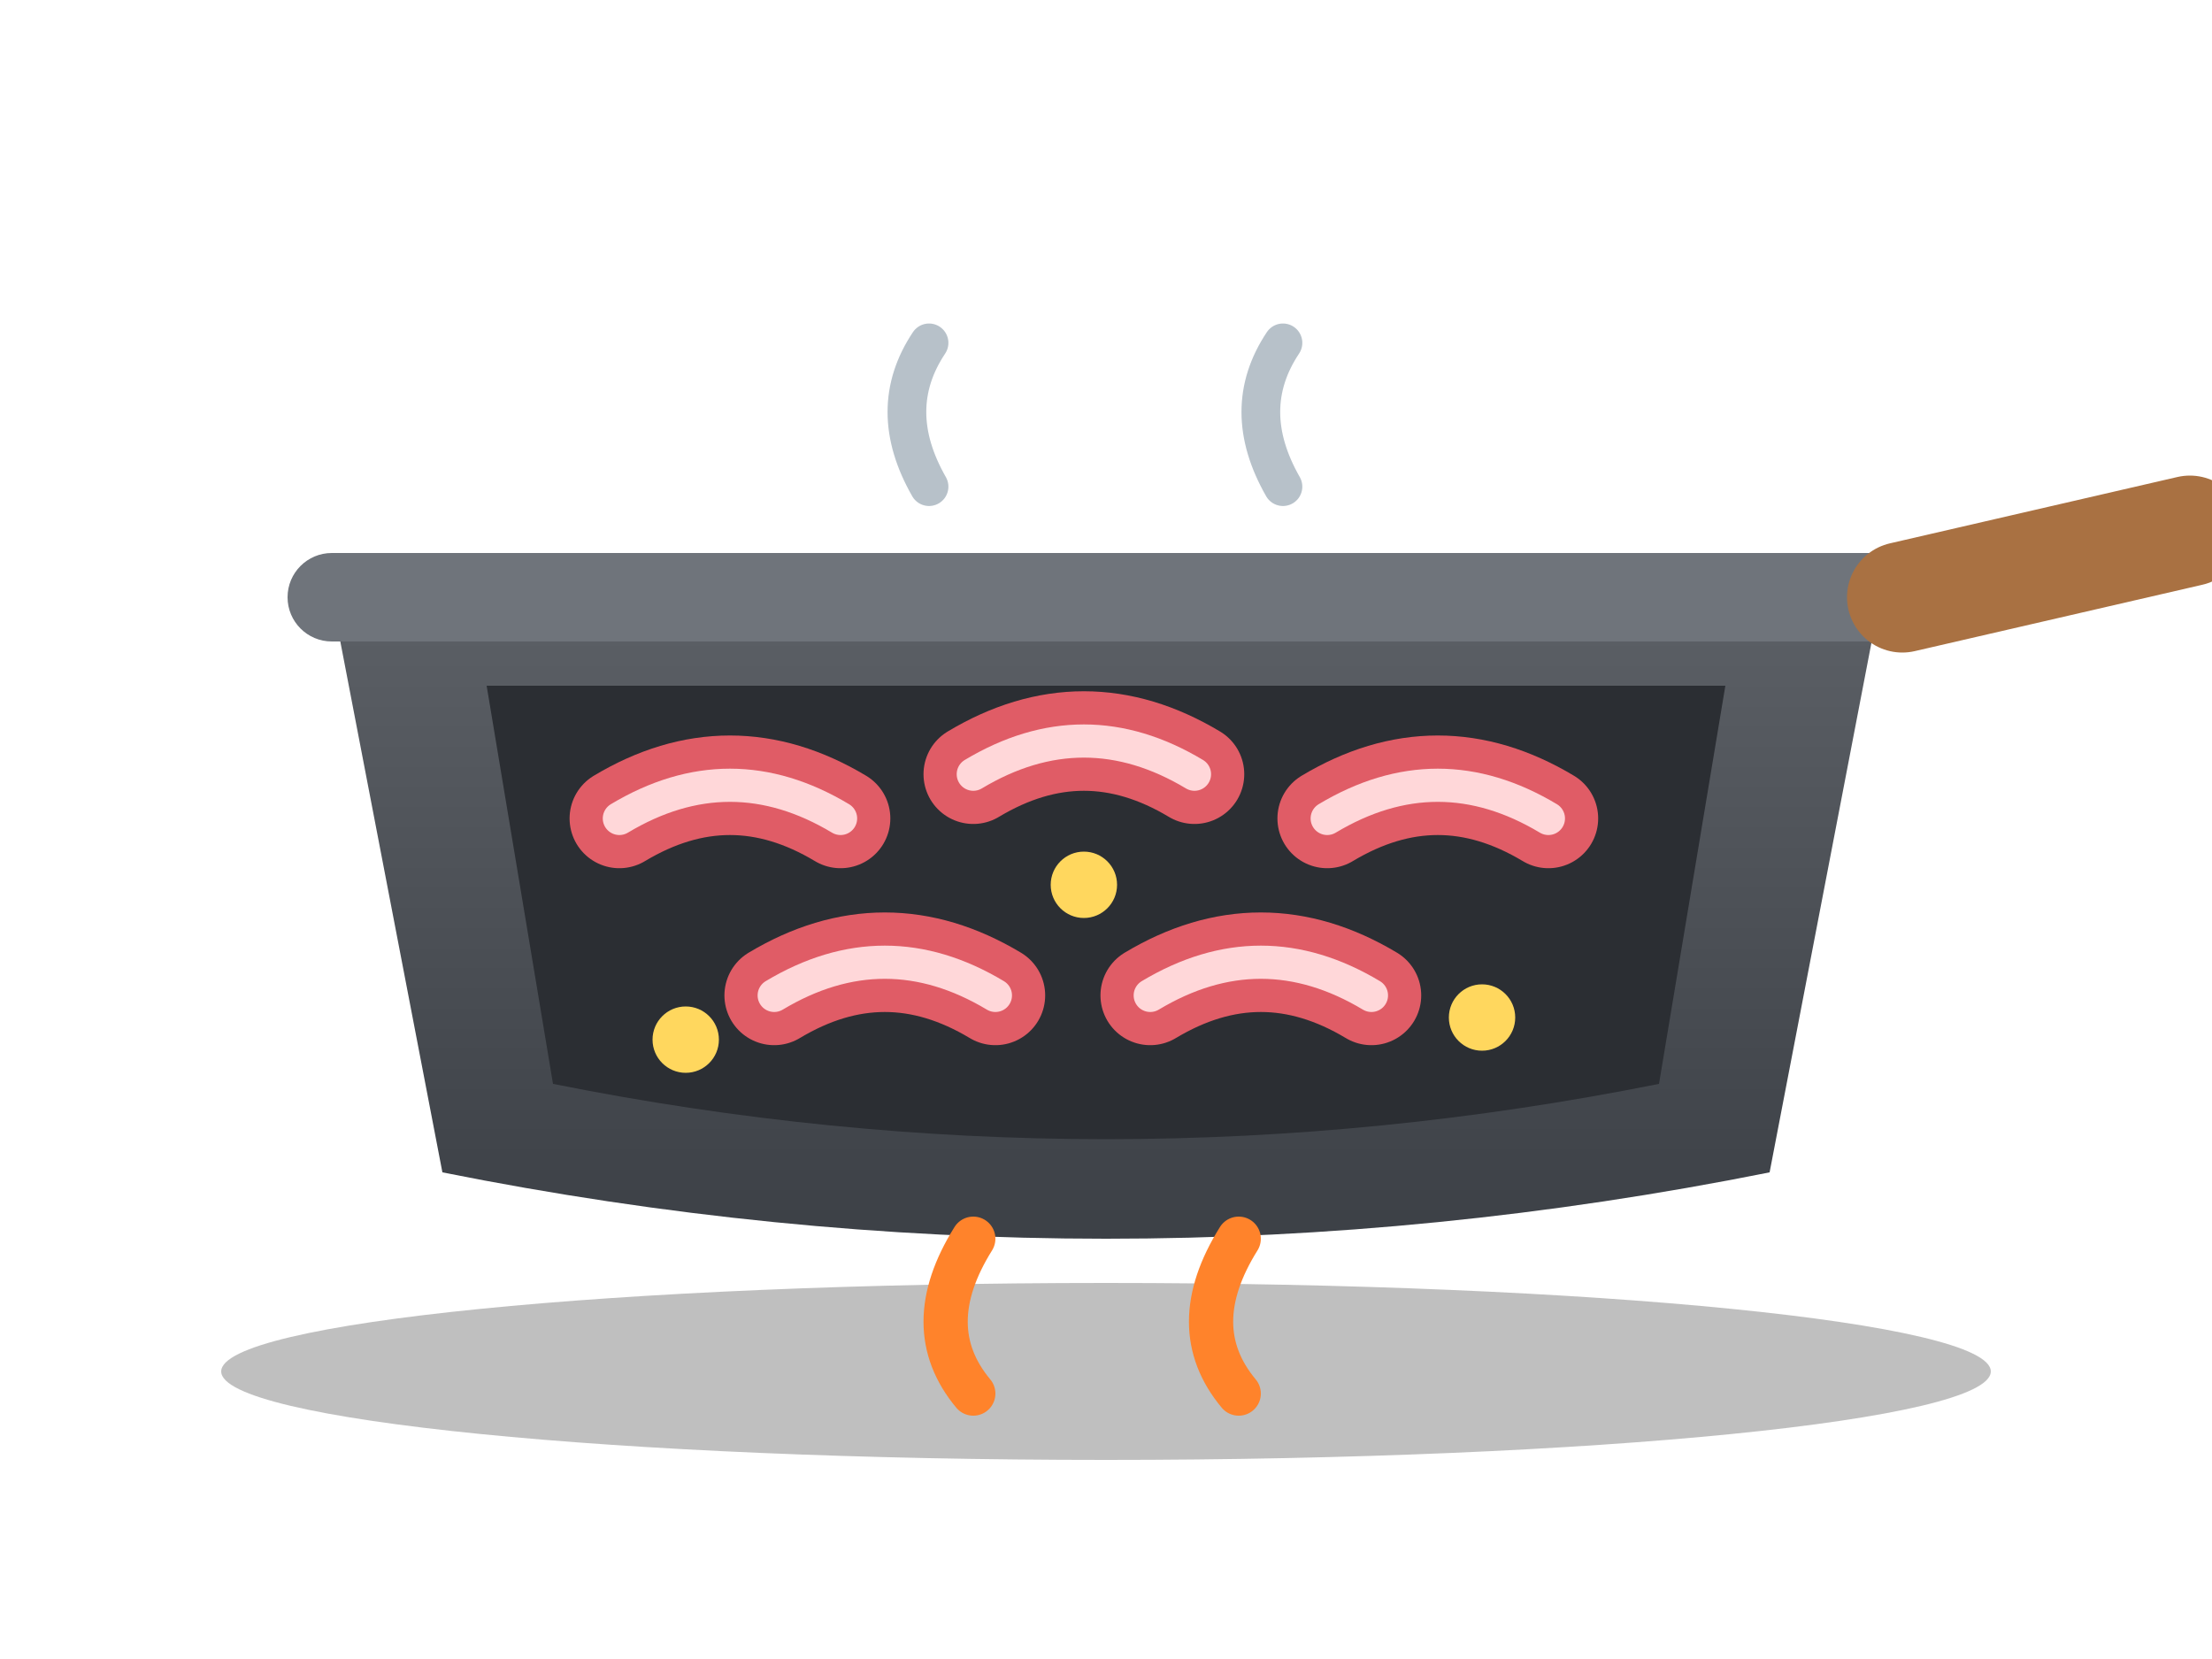
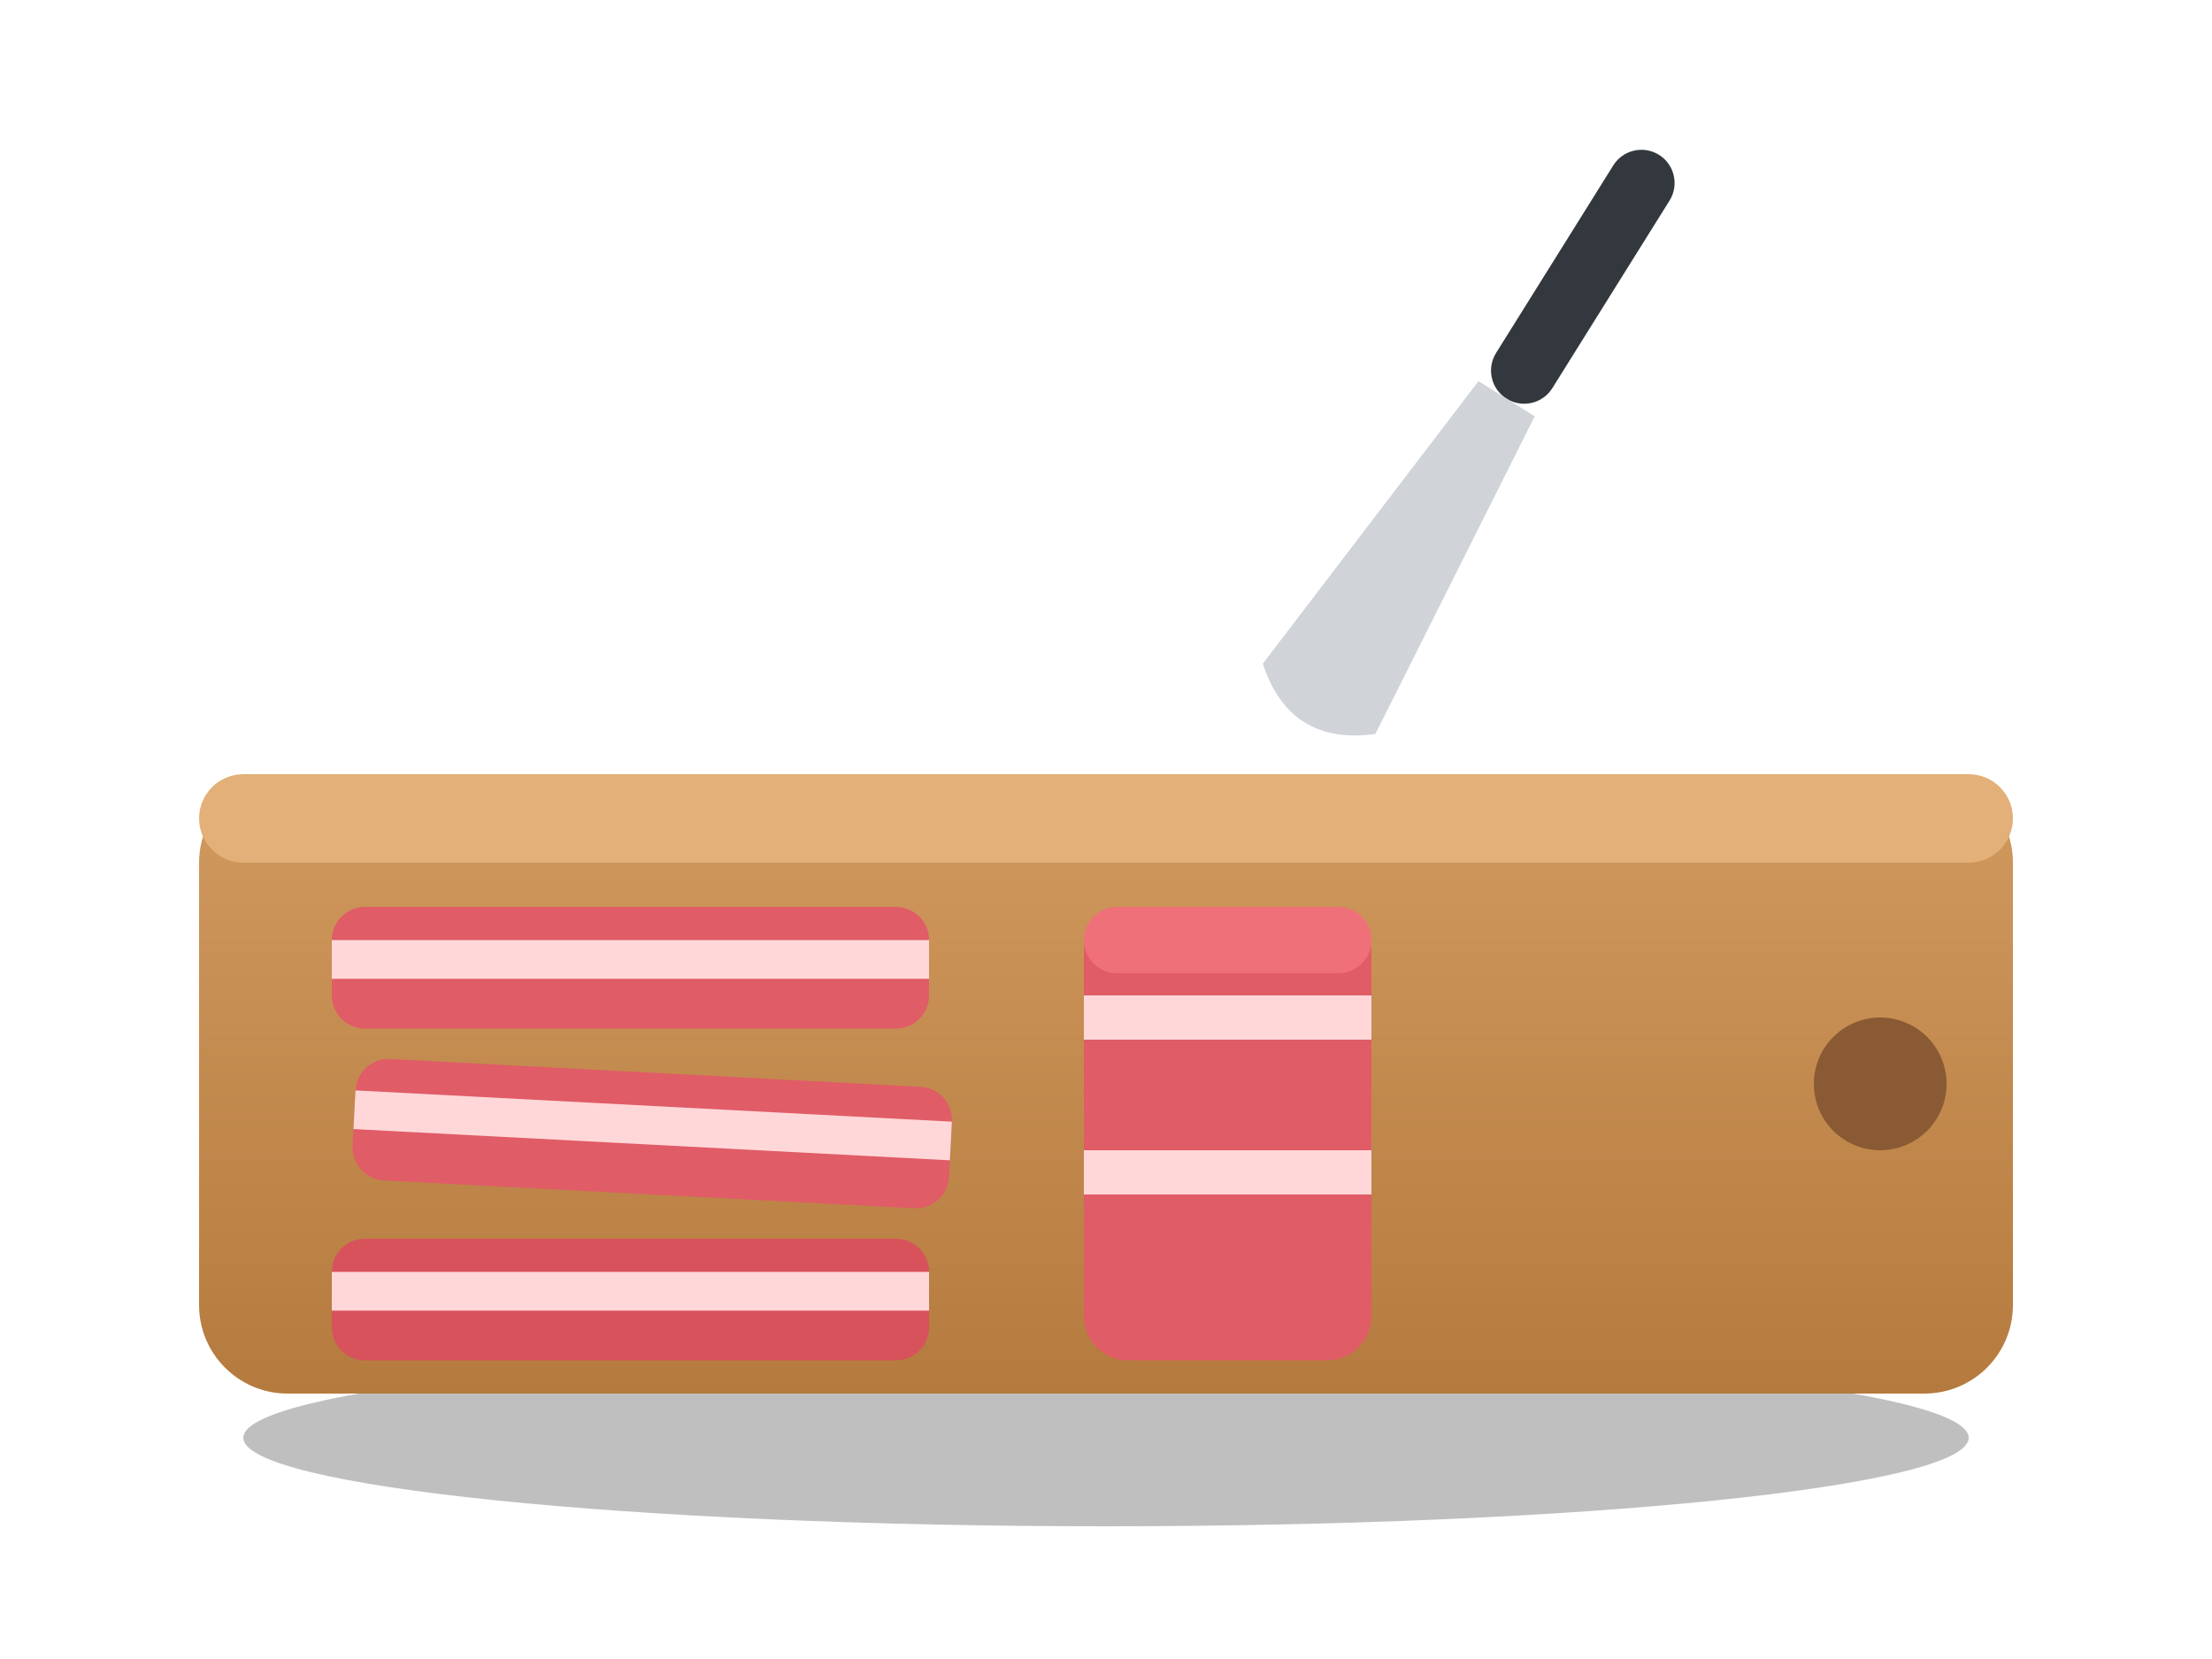
- <svg xmlns="http://www.w3.org/2000/svg" viewBox="0 0 200 150" role="img" aria-label="Bacon strips frying in a dry pan, rendering their fat">
+ <svg xmlns="http://www.w3.org/2000/svg" viewBox="0 0 200 150" role="img" aria-label="A slab of bacon cut into strips on a wooden board">
  <defs>
-     <linearGradient id="pan" x1="0" y1="0" x2="0" y2="1">
-       <stop offset="0" stop-color="#5c6066" />
-       <stop offset="1" stop-color="#3c4046" />
+     <linearGradient id="board" x1="0" y1="0" x2="0" y2="1">
+       <stop offset="0" stop-color="#d19a5f" />
+       <stop offset="1" stop-color="#b57a3e" />
    </linearGradient>
  </defs>
-   <ellipse cx="100" cy="124" rx="80" ry="8" fill="#000" opacity="0.25" />
-   <path d="M30 54 L170 54 L160 106 Q100 118 40 106 Z" fill="url(#pan)" />
-   <rect x="26" y="50" width="148" height="8" rx="4" fill="#6f747b" />
-   <path d="M172 54 L198 48" stroke="#a97142" stroke-width="10" stroke-linecap="round" />
-   <path d="M44 62 L156 62 L150 98 Q100 108 50 98 Z" fill="#2b2e33" />
-   <g stroke-linecap="round">
-     <path d="M56 74 q10 -6 20 0" stroke="#e05c66" stroke-width="9" fill="none" />
-     <path d="M56 74 q10 -6 20 0" stroke="#ffd7d9" stroke-width="3" fill="none" />
-     <path d="M88 70 q10 -6 20 0" stroke="#e05c66" stroke-width="9" fill="none" />
-     <path d="M88 70 q10 -6 20 0" stroke="#ffd7d9" stroke-width="3" fill="none" />
-     <path d="M120 74 q10 -6 20 0" stroke="#e05c66" stroke-width="9" fill="none" />
-     <path d="M120 74 q10 -6 20 0" stroke="#ffd7d9" stroke-width="3" fill="none" />
-     <path d="M70 90 q10 -6 20 0" stroke="#e05c66" stroke-width="9" fill="none" />
-     <path d="M70 90 q10 -6 20 0" stroke="#ffd7d9" stroke-width="3" fill="none" />
-     <path d="M104 90 q10 -6 20 0" stroke="#e05c66" stroke-width="9" fill="none" />
-     <path d="M104 90 q10 -6 20 0" stroke="#ffd7d9" stroke-width="3" fill="none" />
+   <ellipse cx="100" cy="130" rx="78" ry="8" fill="#000" opacity="0.25" />
+   <rect x="18" y="70" width="164" height="56" rx="8" fill="url(#board)" />
+   <rect x="18" y="70" width="164" height="8" rx="4" fill="#e2b078" />
+   <circle cx="170" cy="98" r="6" fill="#8a5a35" />
+   <g>
+     <rect x="30" y="82" width="54" height="11" rx="3" fill="#e05c66" />
+     <rect x="30" y="85" width="54" height="3.5" fill="#ffd7d9" />
+     <rect x="32" y="97" width="54" height="11" rx="3" fill="#e05c66" transform="rotate(3 59 102)" />
+     <rect x="32" y="100" width="54" height="3.5" fill="#ffd7d9" transform="rotate(3 59 102)" />
+     <rect x="30" y="112" width="54" height="11" rx="3" fill="#d8525c" />
+     <rect x="30" y="115" width="54" height="3.5" fill="#ffd7d9" />
  </g>
-   <circle cx="62" cy="94" r="3" fill="#ffd75e" />
-   <circle cx="98" cy="80" r="3" fill="#ffd75e" />
-   <circle cx="134" cy="92" r="3" fill="#ffd75e" />
-   <path d="M84 44 q-4 -7 0 -13 M116 44 q-4 -7 0 -13" stroke="#aab6c0" stroke-width="3.5" fill="none" stroke-linecap="round" opacity="0.85" />
-   <path d="M88 112 q-5 8 0 14 M112 112 q-5 8 0 14" stroke="#ff832b" stroke-width="4" fill="none" stroke-linecap="round" />
+   <g>
+     <rect x="98" y="82" width="26" height="41" rx="4" fill="#e05c66" />
+     <rect x="98" y="90" width="26" height="4" fill="#ffd7d9" />
+     <rect x="98" y="104" width="26" height="4" fill="#ffd7d9" />
+     <rect x="98" y="82" width="26" height="6" rx="3" fill="#ef7078" />
+   </g>
+   <g transform="translate(150,14) rotate(32)">
+     <rect x="-3" y="0" width="6" height="26" rx="3" fill="#33383e" />
+     <path d="M-3 26 L3 26 L6 58 Q0 63 -6 58 Z" fill="#d0d4d9" />
+   </g>
</svg>
